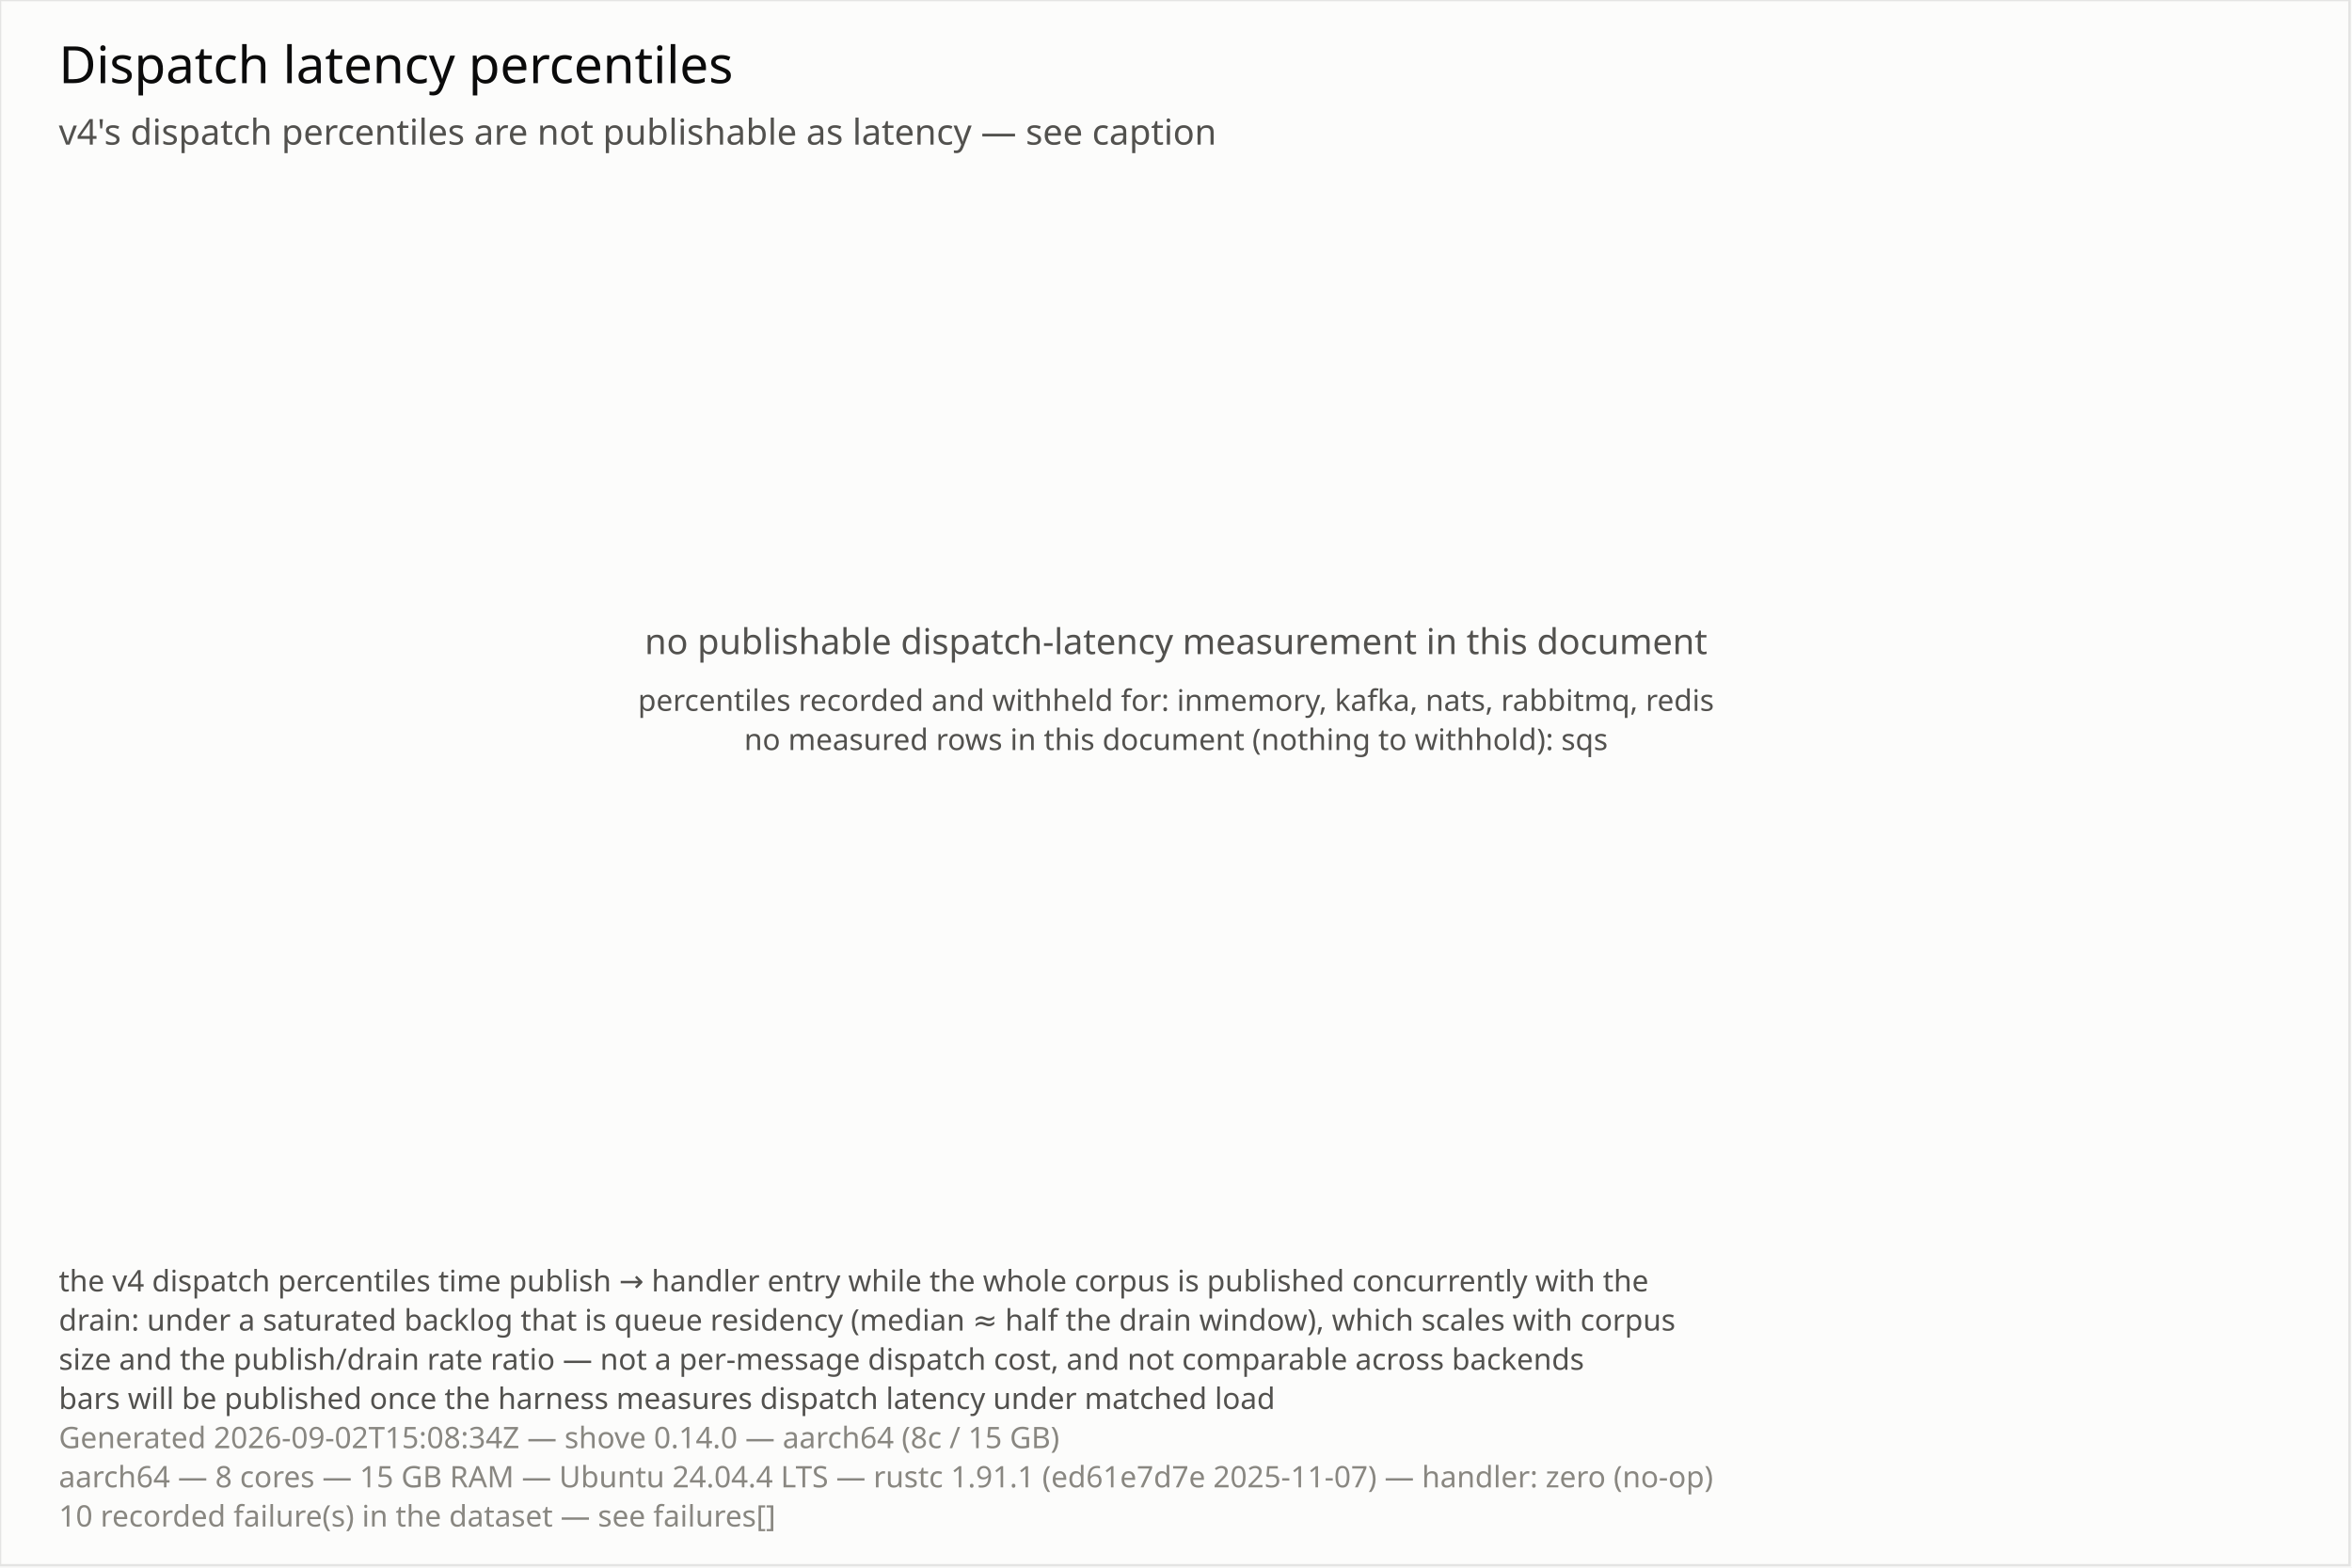
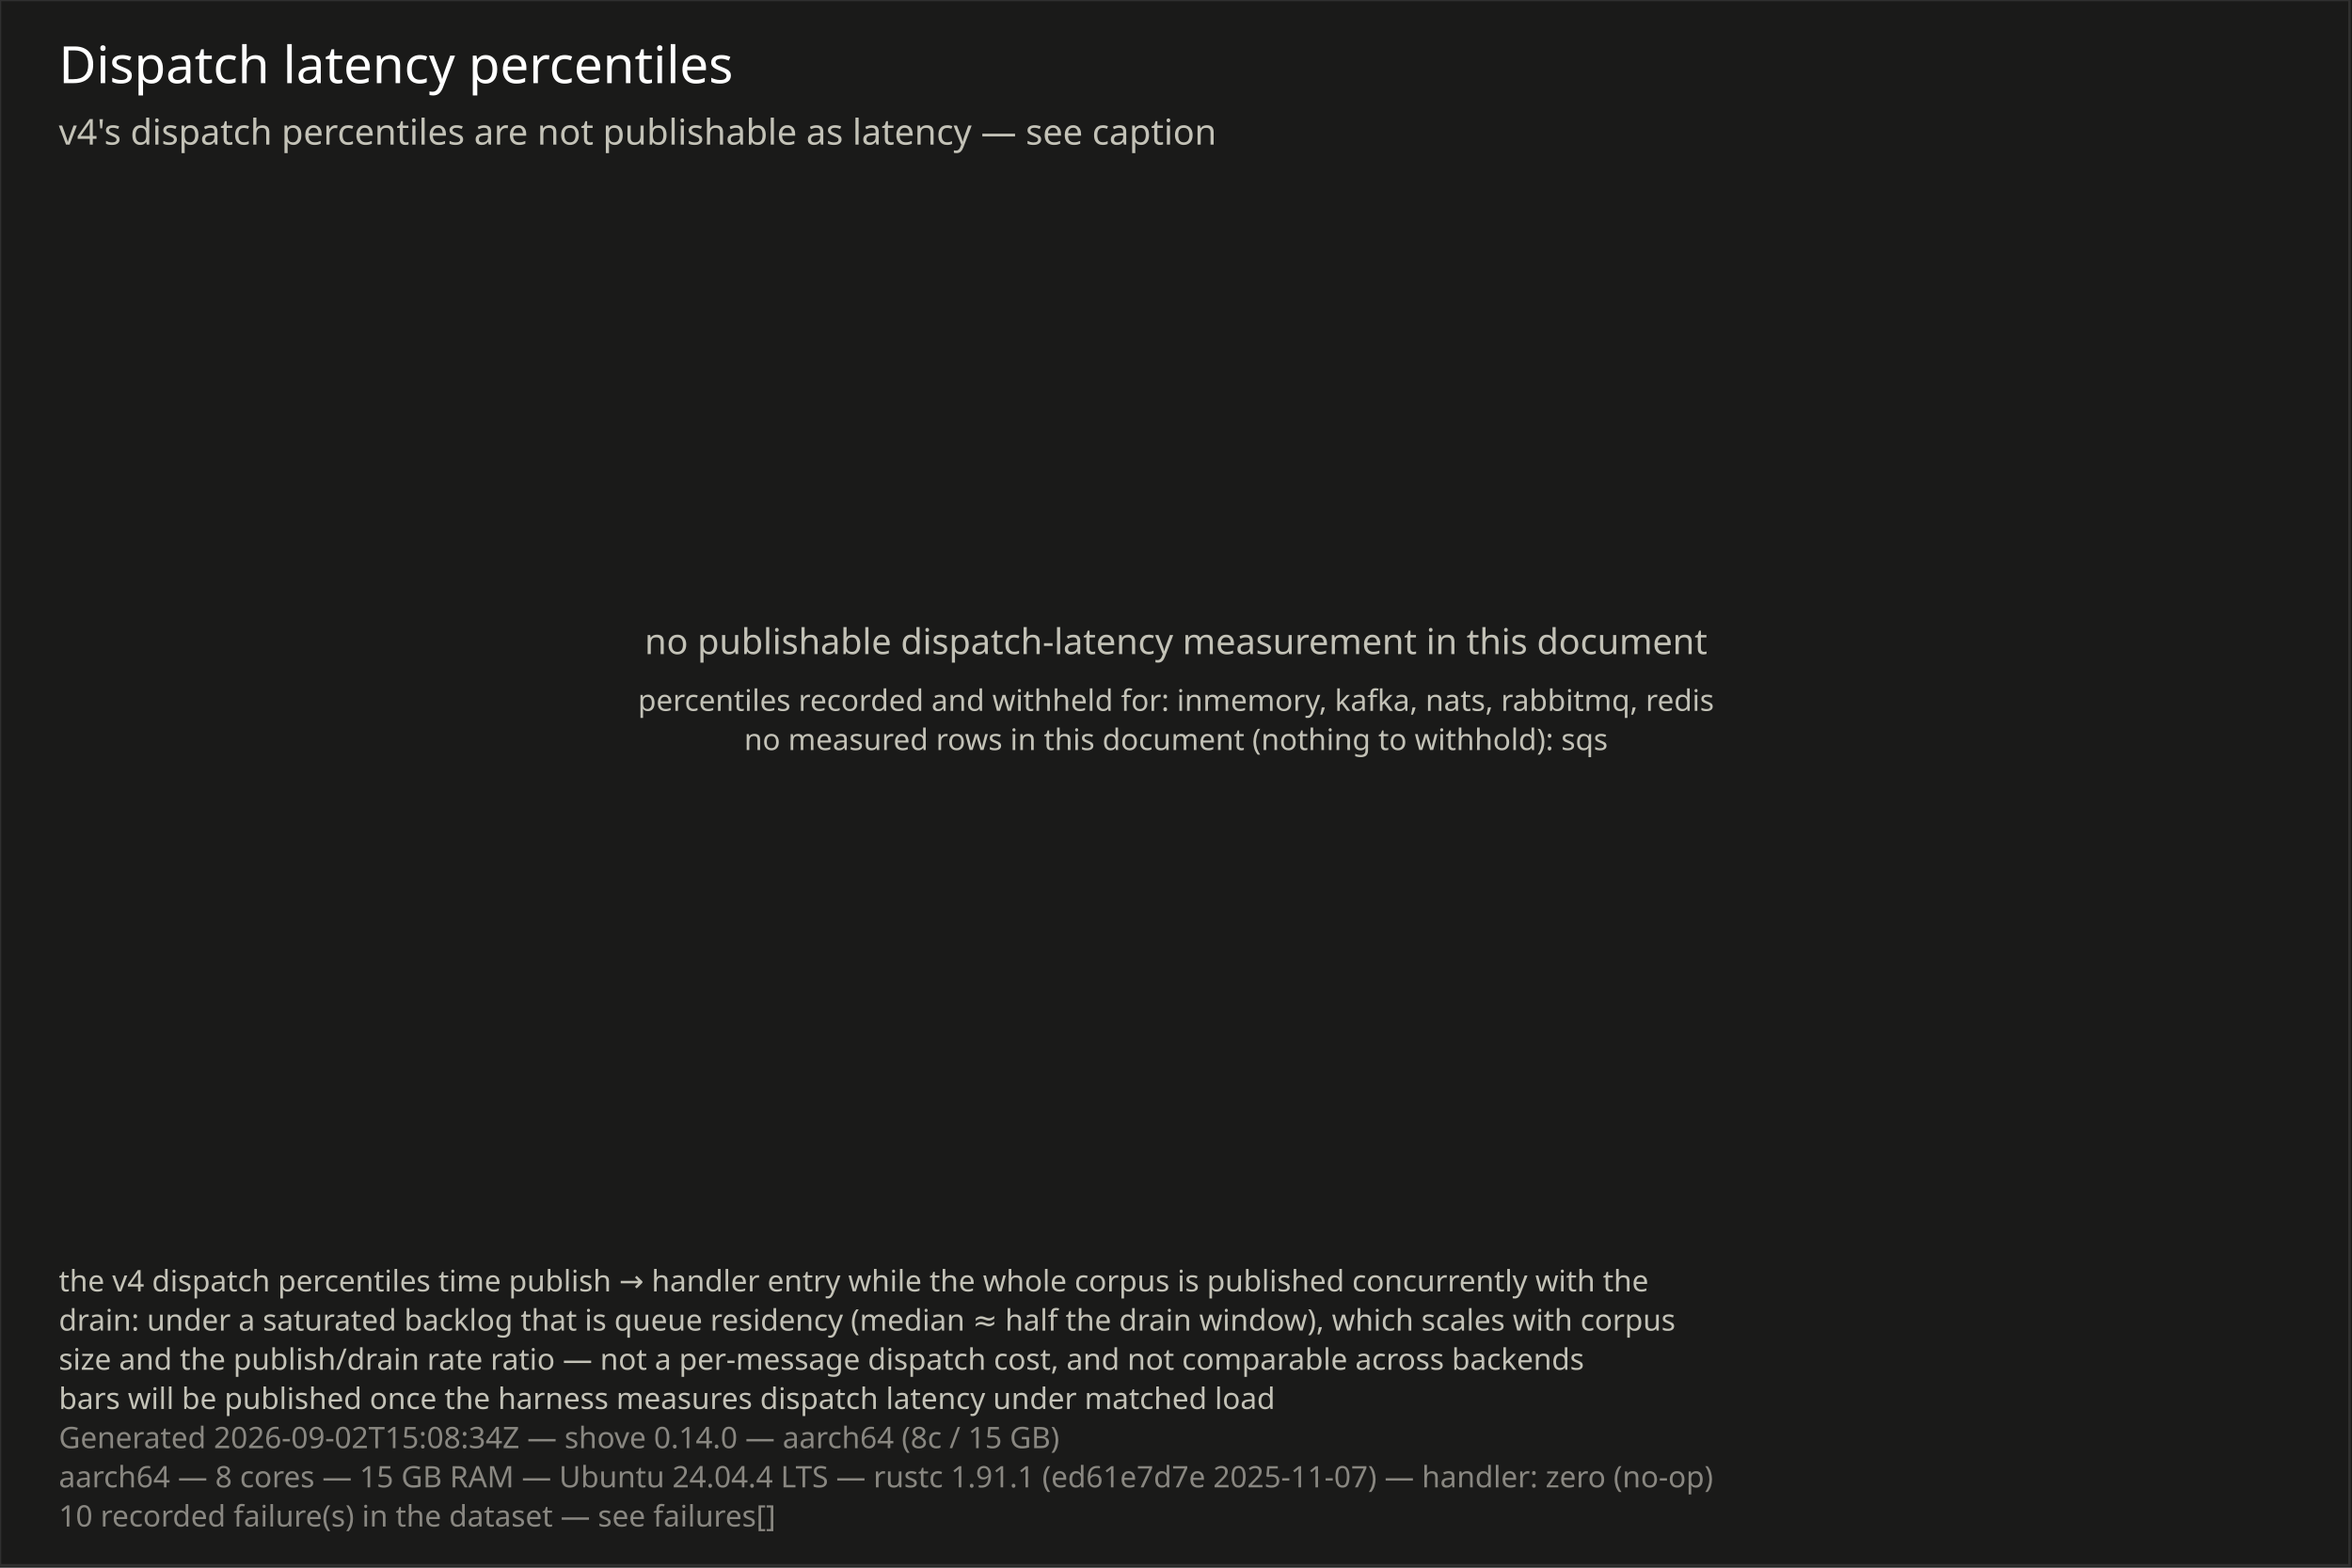
<svg xmlns="http://www.w3.org/2000/svg" width="960" height="640" viewBox="0 0 960 640">
-   <rect x="0" y="0" width="960" height="640" opacity="1" fill="#FCFCFB" stroke="none" />
-   <rect x="0" y="0" width="959" height="639" opacity="0.1" fill="none" stroke="#0B0B0B" />
-   <text x="24" y="18" dy="0.76em" text-anchor="start" font-family="sans-serif" font-size="20.968" opacity="1" fill="#0B0B0B">
+   <rect x="0" y="0" width="960" height="640" opacity="1" fill="#1A1A19" stroke="none" />
+   <rect x="0" y="0" width="959" height="639" opacity="0.1" fill="none" stroke="#FFFFFF" />
+   <text x="24" y="18" dy="0.76em" text-anchor="start" font-family="sans-serif" font-size="20.968" opacity="1" fill="#FFFFFF">
Dispatch latency percentiles
</text>
-   <text x="24" y="48" dy="0.76em" text-anchor="start" font-family="sans-serif" font-size="14.516" opacity="1" fill="#52514E">
+   <text x="24" y="48" dy="0.76em" text-anchor="start" font-family="sans-serif" font-size="14.516" opacity="1" fill="#C3C2B7">
v4's dispatch percentiles are not publishable as latency — see caption
</text>
-   <text x="24" y="518" dy="0.76em" text-anchor="start" font-family="sans-serif" font-size="12.097" opacity="1" fill="#52514E">
+   <text x="24" y="518" dy="0.76em" text-anchor="start" font-family="sans-serif" font-size="12.097" opacity="1" fill="#C3C2B7">
the v4 dispatch percentiles time publish → handler entry while the whole corpus is published concurrently with the
</text>
-   <text x="24" y="534" dy="0.76em" text-anchor="start" font-family="sans-serif" font-size="12.097" opacity="1" fill="#52514E">
+   <text x="24" y="534" dy="0.76em" text-anchor="start" font-family="sans-serif" font-size="12.097" opacity="1" fill="#C3C2B7">
drain: under a saturated backlog that is queue residency (median ≈ half the drain window), which scales with corpus
</text>
-   <text x="24" y="550" dy="0.76em" text-anchor="start" font-family="sans-serif" font-size="12.097" opacity="1" fill="#52514E">
+   <text x="24" y="550" dy="0.76em" text-anchor="start" font-family="sans-serif" font-size="12.097" opacity="1" fill="#C3C2B7">
size and the publish/drain rate ratio — not a per-message dispatch cost, and not comparable across backends
</text>
-   <text x="24" y="566" dy="0.76em" text-anchor="start" font-family="sans-serif" font-size="12.097" opacity="1" fill="#52514E">
+   <text x="24" y="566" dy="0.76em" text-anchor="start" font-family="sans-serif" font-size="12.097" opacity="1" fill="#C3C2B7">
bars will be published once the harness measures dispatch latency under matched load
</text>
  <text x="24" y="582" dy="0.76em" text-anchor="start" font-family="sans-serif" font-size="12.097" opacity="1" fill="#898781">
Generated 2026-09-02T15:08:34Z — shove 0.14.0 — aarch64 (8c / 15 GB)
</text>
  <text x="24" y="598" dy="0.76em" text-anchor="start" font-family="sans-serif" font-size="12.097" opacity="1" fill="#898781">
aarch64 — 8 cores — 15 GB RAM — Ubuntu 24.04.4 LTS — rustc 1.91.1 (ed61e7d7e 2025-11-07) — handler: zero (no-op)
</text>
  <text x="24" y="614" dy="0.76em" text-anchor="start" font-family="sans-serif" font-size="12.097" opacity="1" fill="#898781">
10 recorded failure(s) in the dataset — see failures[]
</text>
-   <text x="480" y="256" dy="0.76em" text-anchor="middle" font-family="sans-serif" font-size="14.516" opacity="1" fill="#52514E">
+   <text x="480" y="256" dy="0.76em" text-anchor="middle" font-family="sans-serif" font-size="14.516" opacity="1" fill="#C3C2B7">
no publishable dispatch-latency measurement in this document
</text>
-   <text x="480" y="281" dy="0.76em" text-anchor="middle" font-family="sans-serif" font-size="12.097" opacity="1" fill="#52514E">
+   <text x="480" y="281" dy="0.76em" text-anchor="middle" font-family="sans-serif" font-size="12.097" opacity="1" fill="#C3C2B7">
percentiles recorded and withheld for: inmemory, kafka, nats, rabbitmq, redis
</text>
-   <text x="480" y="297" dy="0.76em" text-anchor="middle" font-family="sans-serif" font-size="12.097" opacity="1" fill="#52514E">
+   <text x="480" y="297" dy="0.76em" text-anchor="middle" font-family="sans-serif" font-size="12.097" opacity="1" fill="#C3C2B7">
no measured rows in this document (nothing to withhold): sqs
</text>
</svg>
